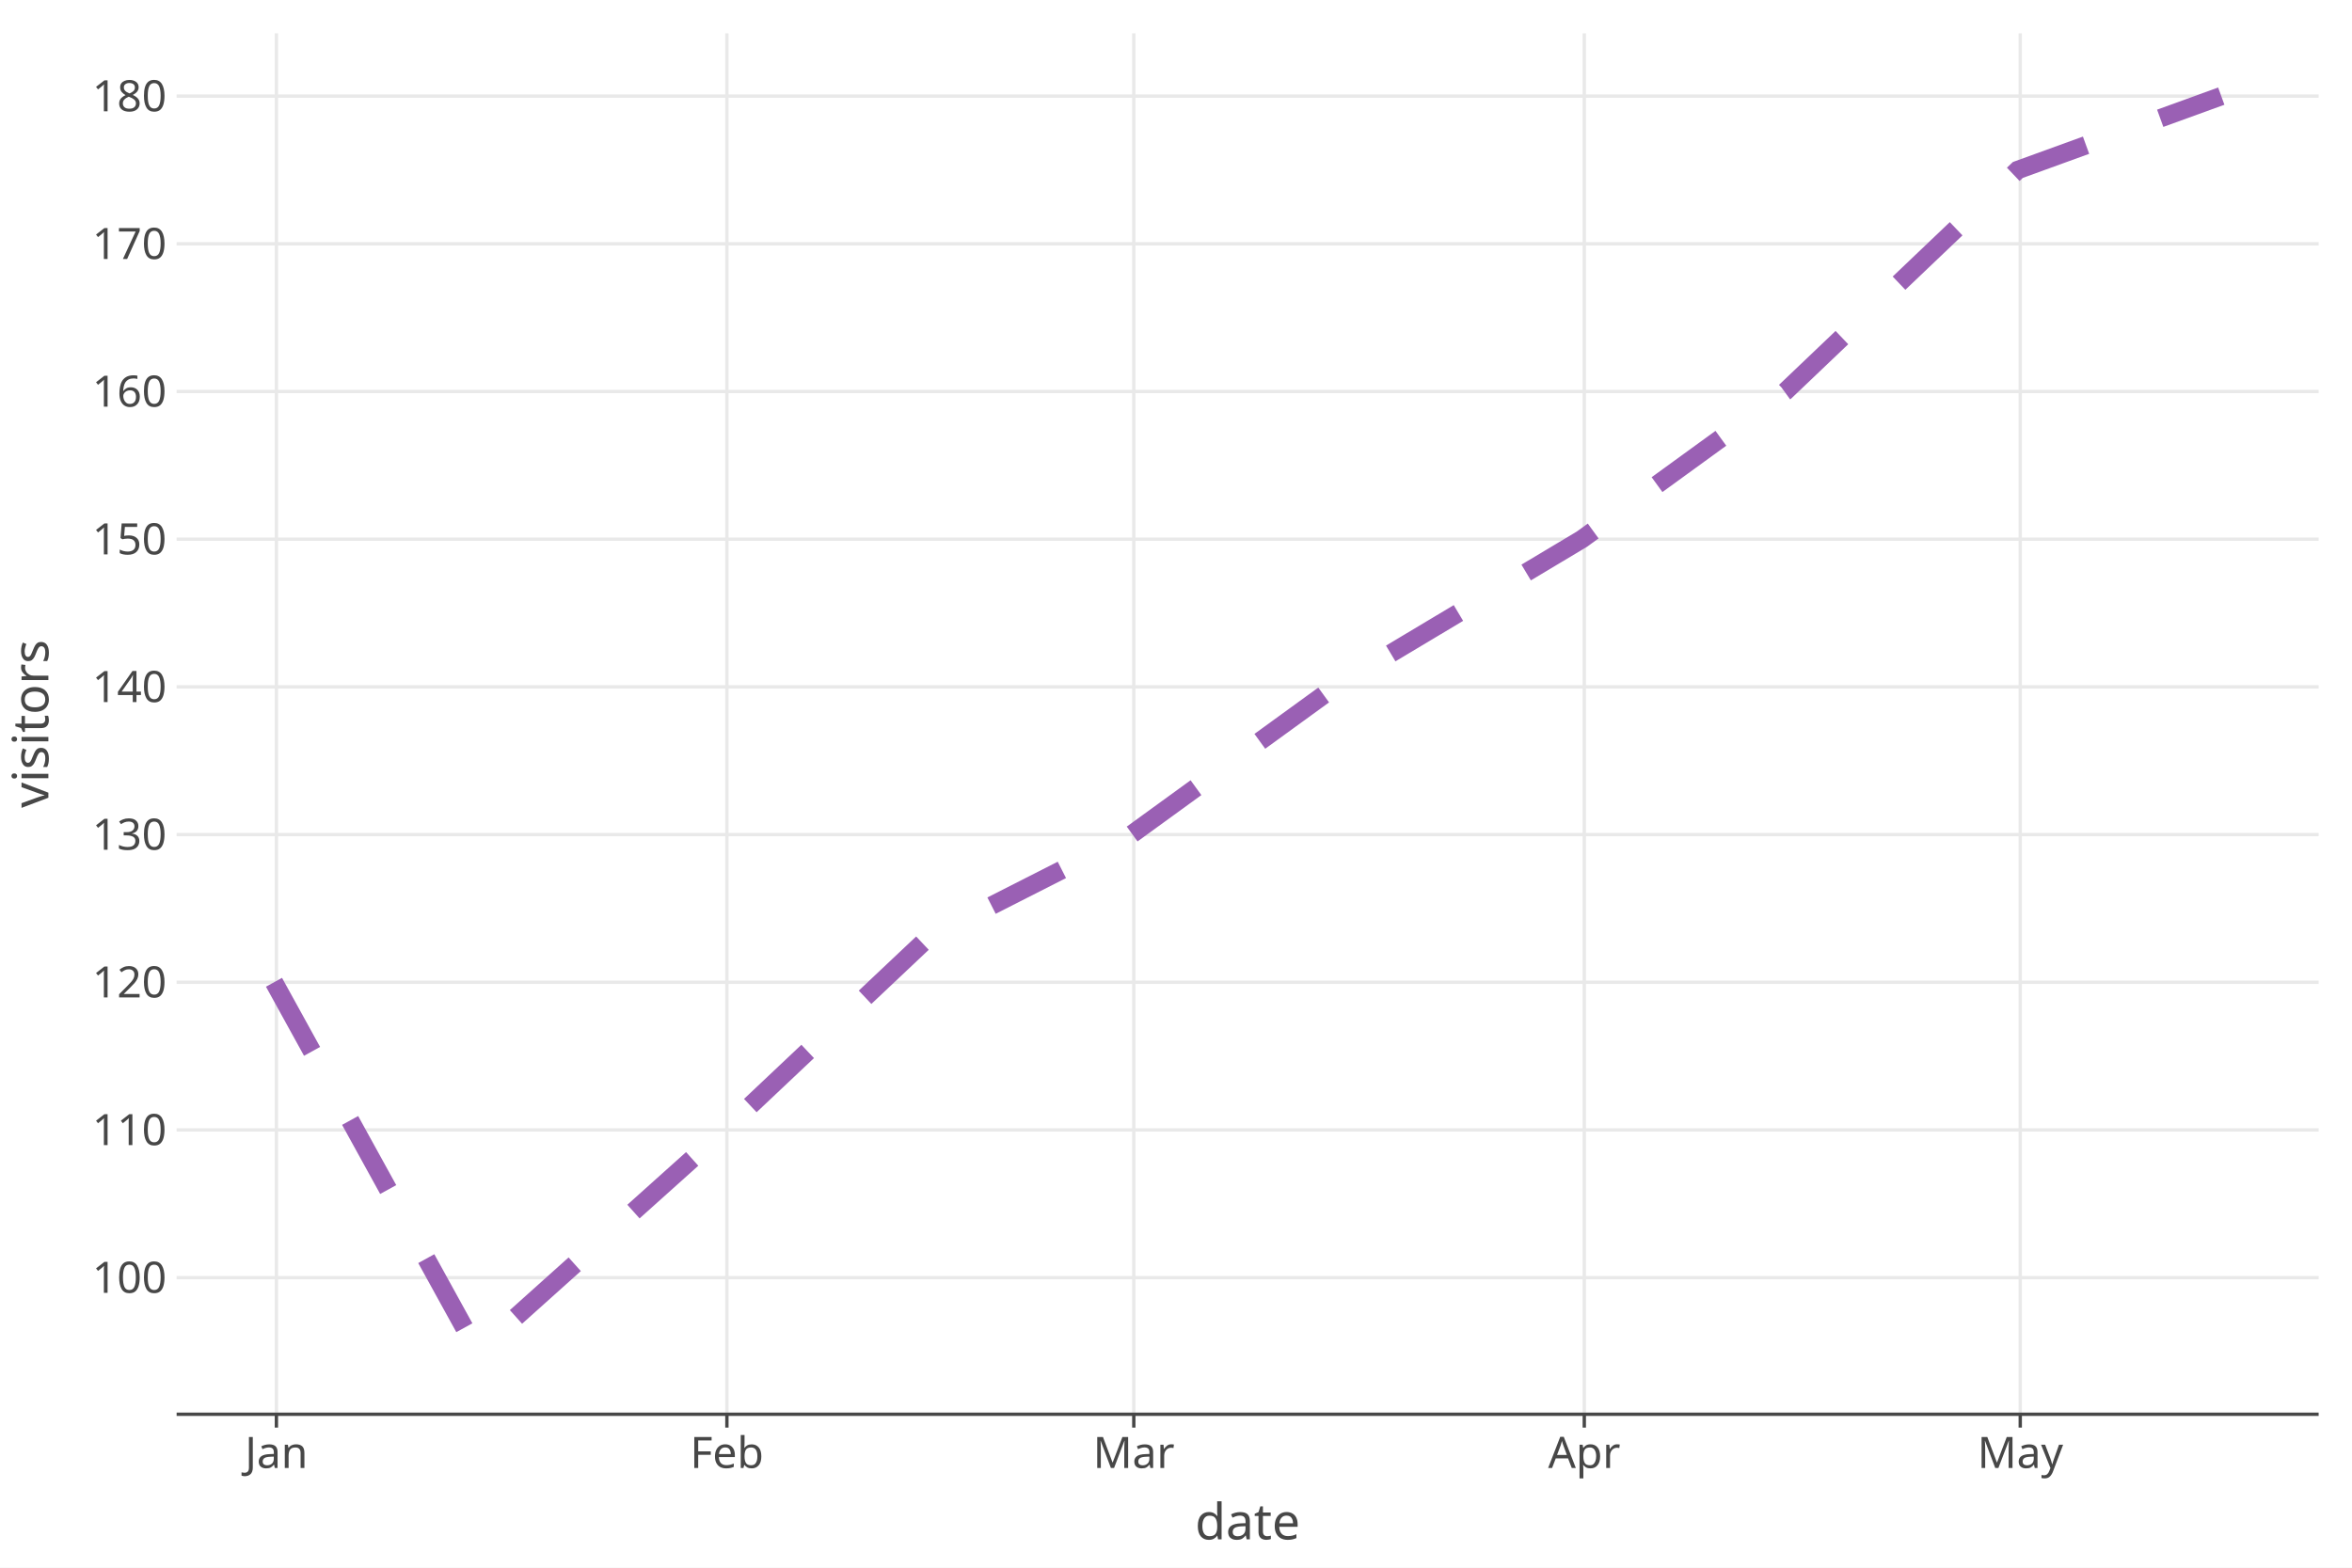
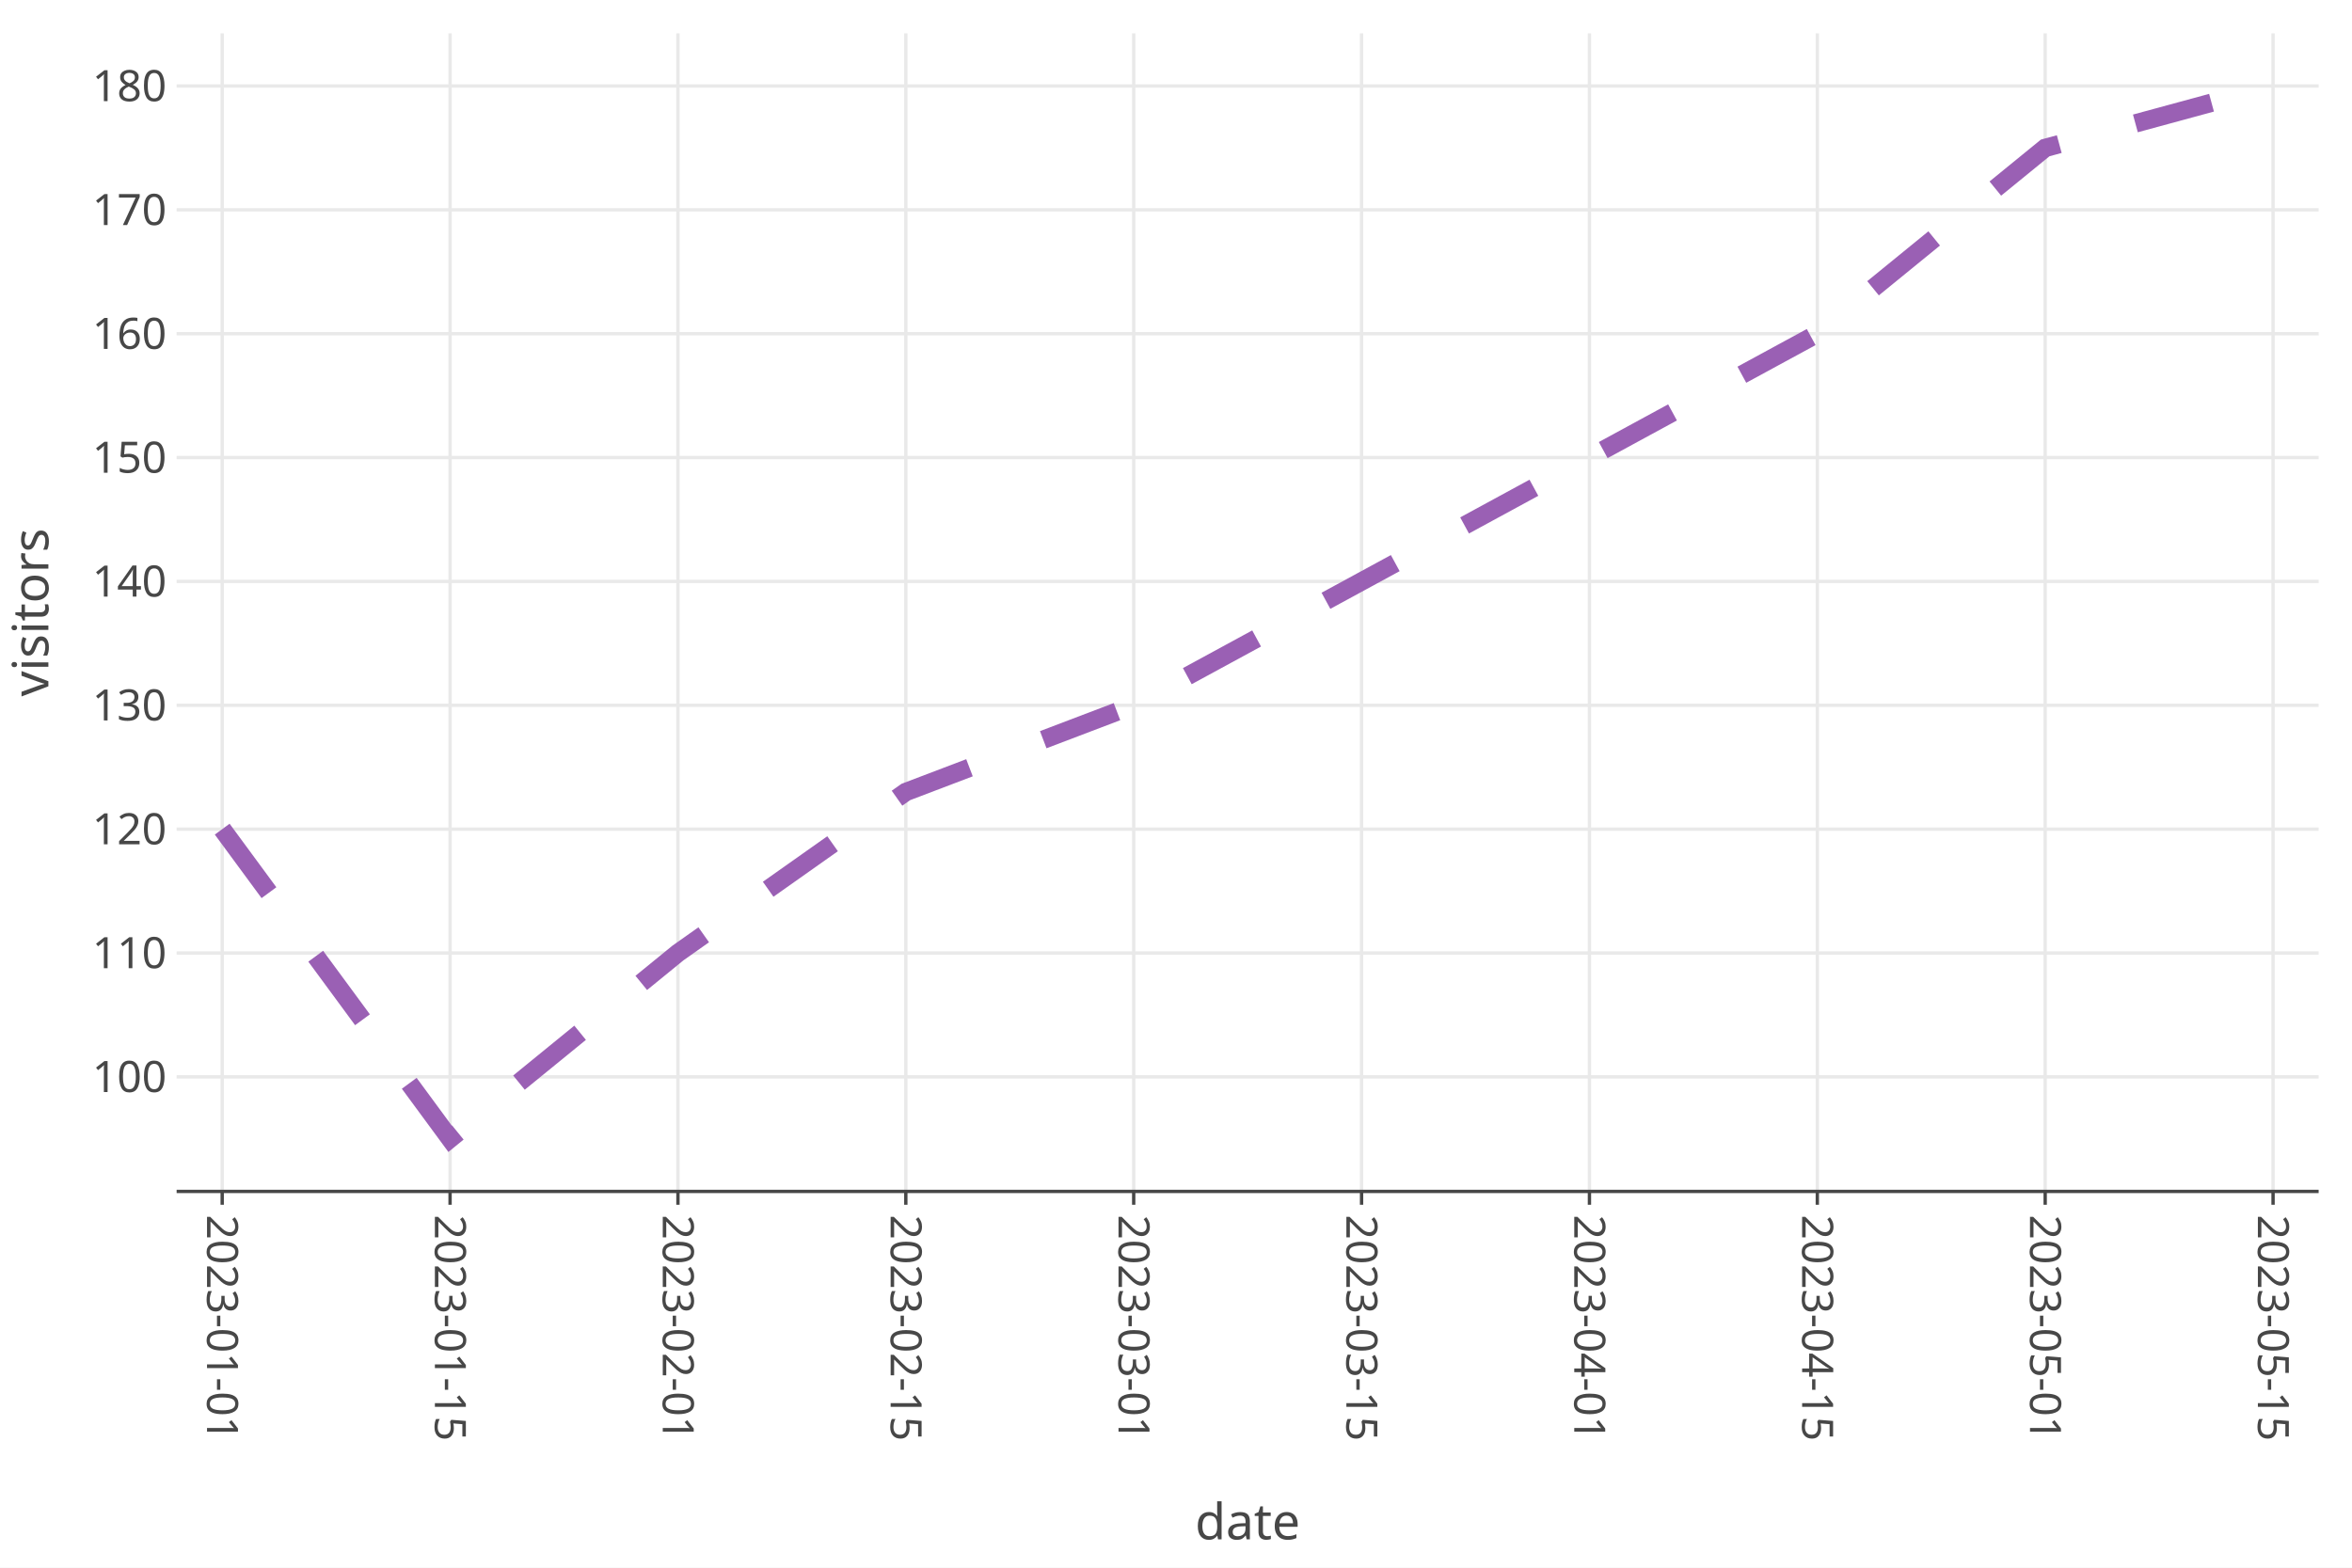
<svg xmlns="http://www.w3.org/2000/svg" class="plt-container" width="705.0" height="470.0">
  <style type="text/css">
  .plt-container {
   font-family: Lucida Grande, sans-serif;
   user-select: none;
   -webkit-user-select: none;
   -moz-user-select: none;
   -ms-user-select: none;
}
text {
   text-rendering: optimizeLegibility;
}
#xXxprefixXx0 .plot-title {
   fill: #474747;
   font-family: Lucida Grande, sans-serif;
   font-size: 16.0px;
   font-weight: normal;
   font-style: normal;   
}
#xXxprefixXx0 .plot-subtitle {
   fill: #474747;
   font-family: Lucida Grande, sans-serif;
   font-size: 15.0px;
   font-weight: normal;
   font-style: normal;   
}
#xXxprefixXx0 .plot-caption {
   fill: #474747;
   font-family: Lucida Grande, sans-serif;
   font-size: 13.0px;
   font-weight: normal;
   font-style: normal;   
}
#xXxprefixXx0 .legend-title {
   fill: #474747;
   font-family: Lucida Grande, sans-serif;
   font-size: 15.0px;
   font-weight: normal;
   font-style: normal;   
}
#xXxprefixXx0 .legend-item {
   fill: #474747;
   font-family: Lucida Grande, sans-serif;
   font-size: 13.0px;
   font-weight: normal;
   font-style: normal;   
}
#xXxprefixXx0 .axis-title-x {
   fill: #474747;
   font-family: Lucida Grande, sans-serif;
   font-size: 15.0px;
   font-weight: normal;
   font-style: normal;   
}
#xXxprefixXx0 .axis-text-x {
   fill: #474747;
   font-family: Lucida Grande, sans-serif;
   font-size: 13.0px;
   font-weight: normal;
   font-style: normal;   
}
#xXxprefixXx2 .axis-tooltip-text-x {
   fill: #ffffff;
   font-family: Lucida Grande, sans-serif;
   font-size: 13.0px;
   font-weight: normal;
   font-style: normal;   
}
#xXxprefixXx0 .axis-title-y {
   fill: #474747;
   font-family: Lucida Grande, sans-serif;
   font-size: 15.0px;
   font-weight: normal;
   font-style: normal;   
}
#xXxprefixXx0 .axis-text-y {
   fill: #474747;
   font-family: Lucida Grande, sans-serif;
   font-size: 13.0px;
   font-weight: normal;
   font-style: normal;   
}
#xXxprefixXx2 .axis-tooltip-text-y {
   fill: #ffffff;
   font-family: Lucida Grande, sans-serif;
   font-size: 13.0px;
   font-weight: normal;
   font-style: normal;   
}
#xXxprefixXx0 .facet-strip-text-x {
   fill: #474747;
   font-family: Lucida Grande, sans-serif;
   font-size: 13.0px;
   font-weight: normal;
   font-style: normal;   
}
#xXxprefixXx0 .facet-strip-text-y {
   fill: #474747;
   font-family: Lucida Grande, sans-serif;
   font-size: 13.0px;
   font-weight: normal;
   font-style: normal;   
}
#xXxprefixXx2 .tooltip-text {
   fill: #474747;
   font-family: Lucida Grande, sans-serif;
   font-size: 13.0px;
   font-weight: normal;
   font-style: normal;   
}
#xXxprefixXx2 .tooltip-title {
   fill: #474747;
   font-family: Lucida Grande, sans-serif;
   font-size: 13.0px;
   font-weight: bold;
   font-style: normal;   
}
#xXxprefixXx2 .tooltip-label {
   fill: #474747;
   font-family: Lucida Grande, sans-serif;
   font-size: 13.0px;
   font-weight: bold;
   font-style: normal;   
}

  </style>
  <g id="xXxprefixXx0">
    <path fill-rule="evenodd" fill="rgb(255,255,255)" fill-opacity="1.0" d="M0.0 0.0 L0.0 470.0 L705.0 470.0 L705.0 0.0 Z">
    </path>
    <g transform="translate(23.0 10.0 ) ">
-       <g transform="translate(29.94182 414.0 ) ">
-         <line x1="29.91" y1="-0.0" x2="29.91" y2="-414.0" stroke="rgb(233,233,233)" stroke-opacity="1.0" stroke-width="1.0">
-         </line>
-         <line x1="164.943" y1="-0.0" x2="164.943" y2="-414.0" stroke="rgb(233,233,233)" stroke-opacity="1.0" stroke-width="1.0">
-         </line>
-         <line x1="286.908" y1="-0.0" x2="286.908" y2="-414.0" stroke="rgb(233,233,233)" stroke-opacity="1.0" stroke-width="1.0">
-         </line>
-         <line x1="421.941" y1="-0.0" x2="421.941" y2="-414.0" stroke="rgb(233,233,233)" stroke-opacity="1.0" stroke-width="1.0">
-         </line>
-         <line x1="552.617" y1="-0.0" x2="552.617" y2="-414.0" stroke="rgb(233,233,233)" stroke-opacity="1.0" stroke-width="1.0">
-         </line>
-         <g transform="translate(29.91044 0.0 ) ">
-           <line stroke-width="1.0" stroke="rgb(71,71,71)" stroke-opacity="1.0" x2="0.0" y2="4.0">
-           </line>
-           <g transform="translate(0.0 7.0 ) ">
-             <text class="axis-text-x" text-anchor="middle" dy="0.7em">
-             Jan
-             </text>
-           </g>
-         </g>
-         <g transform="translate(164.943 0.0 ) ">
-           <line stroke-width="1.0" stroke="rgb(71,71,71)" stroke-opacity="1.0" x2="0.0" y2="4.0">
-           </line>
-           <g transform="translate(0.0 7.0 ) ">
-             <text class="axis-text-x" text-anchor="middle" dy="0.7em">
-             Feb
-             </text>
-           </g>
-         </g>
-         <g transform="translate(286.908 0.0 ) ">
-           <line stroke-width="1.0" stroke="rgb(71,71,71)" stroke-opacity="1.0" x2="0.0" y2="4.0">
-           </line>
-           <g transform="translate(0.0 7.0 ) ">
-             <text class="axis-text-x" text-anchor="middle" dy="0.7em">
-             Mar
-             </text>
-           </g>
-         </g>
-         <g transform="translate(421.9405 0.0 ) ">
-           <line stroke-width="1.0" stroke="rgb(71,71,71)" stroke-opacity="1.0" x2="0.0" y2="4.0">
-           </line>
-           <g transform="translate(0.0 7.0 ) ">
-             <text class="axis-text-x" text-anchor="middle" dy="0.7em">
-             Apr
-             </text>
-           </g>
-         </g>
-         <g transform="translate(552.6172 0.0 ) ">
-           <line stroke-width="1.0" stroke="rgb(71,71,71)" stroke-opacity="1.0" x2="0.0" y2="4.0">
-           </line>
-           <g transform="translate(0.0 7.0 ) ">
-             <text class="axis-text-x" text-anchor="middle" dy="0.7em">
-             May
+       <g transform="translate(29.94182 347.1939 ) ">
+         <line x1="13.661" y1="-0.0" x2="13.661" y2="-347.194" stroke="rgb(233,233,233)" stroke-opacity="1.0" stroke-width="1.0">
+         </line>
+         <line x1="81.965" y1="-0.0" x2="81.965" y2="-347.194" stroke="rgb(233,233,233)" stroke-opacity="1.0" stroke-width="1.0">
+         </line>
+         <line x1="150.269" y1="-0.0" x2="150.269" y2="-347.194" stroke="rgb(233,233,233)" stroke-opacity="1.0" stroke-width="1.0">
+         </line>
+         <line x1="218.573" y1="-0.0" x2="218.573" y2="-347.194" stroke="rgb(233,233,233)" stroke-opacity="1.0" stroke-width="1.0">
+         </line>
+         <line x1="286.877" y1="-0.0" x2="286.877" y2="-347.194" stroke="rgb(233,233,233)" stroke-opacity="1.0" stroke-width="1.0">
+         </line>
+         <line x1="355.181" y1="-0.0" x2="355.181" y2="-347.194" stroke="rgb(233,233,233)" stroke-opacity="1.0" stroke-width="1.0">
+         </line>
+         <line x1="423.485" y1="-0.0" x2="423.485" y2="-347.194" stroke="rgb(233,233,233)" stroke-opacity="1.0" stroke-width="1.0">
+         </line>
+         <line x1="491.789" y1="-0.0" x2="491.789" y2="-347.194" stroke="rgb(233,233,233)" stroke-opacity="1.0" stroke-width="1.0">
+         </line>
+         <line x1="560.093" y1="-0.0" x2="560.093" y2="-347.194" stroke="rgb(233,233,233)" stroke-opacity="1.0" stroke-width="1.0">
+         </line>
+         <line x1="628.397" y1="-0.0" x2="628.397" y2="-347.194" stroke="rgb(233,233,233)" stroke-opacity="1.0" stroke-width="1.0">
+         </line>
+         <g transform="translate(13.66081 0.0 ) ">
+           <line stroke-width="1.0" stroke="rgb(71,71,71)" stroke-opacity="1.0" x2="0.0" y2="4.0">
+           </line>
+           <g transform="translate(0.0 7.0 ) rotate(90.0 ) ">
+             <text class="axis-text-x" dy="0.35em">
+             2023-01-01
+             </text>
+           </g>
+         </g>
+         <g transform="translate(81.96487 0.0 ) ">
+           <line stroke-width="1.0" stroke="rgb(71,71,71)" stroke-opacity="1.0" x2="0.0" y2="4.0">
+           </line>
+           <g transform="translate(0.0 7.0 ) rotate(90.0 ) ">
+             <text class="axis-text-x" dy="0.35em">
+             2023-01-15
+             </text>
+           </g>
+         </g>
+         <g transform="translate(150.2689 0.0 ) ">
+           <line stroke-width="1.0" stroke="rgb(71,71,71)" stroke-opacity="1.0" x2="0.0" y2="4.0">
+           </line>
+           <g transform="translate(0.0 7.0 ) rotate(90.0 ) ">
+             <text class="axis-text-x" dy="0.35em">
+             2023-02-01
+             </text>
+           </g>
+         </g>
+         <g transform="translate(218.573 0.0 ) ">
+           <line stroke-width="1.0" stroke="rgb(71,71,71)" stroke-opacity="1.0" x2="0.0" y2="4.0">
+           </line>
+           <g transform="translate(0.0 7.0 ) rotate(90.0 ) ">
+             <text class="axis-text-x" dy="0.35em">
+             2023-02-15
+             </text>
+           </g>
+         </g>
+         <g transform="translate(286.8771 0.0 ) ">
+           <line stroke-width="1.0" stroke="rgb(71,71,71)" stroke-opacity="1.0" x2="0.0" y2="4.0">
+           </line>
+           <g transform="translate(0.0 7.0 ) rotate(90.0 ) ">
+             <text class="axis-text-x" dy="0.35em">
+             2023-03-01
+             </text>
+           </g>
+         </g>
+         <g transform="translate(355.1811 0.0 ) ">
+           <line stroke-width="1.0" stroke="rgb(71,71,71)" stroke-opacity="1.0" x2="0.0" y2="4.0">
+           </line>
+           <g transform="translate(0.0 7.0 ) rotate(90.0 ) ">
+             <text class="axis-text-x" dy="0.35em">
+             2023-03-15
+             </text>
+           </g>
+         </g>
+         <g transform="translate(423.4852 0.0 ) ">
+           <line stroke-width="1.0" stroke="rgb(71,71,71)" stroke-opacity="1.0" x2="0.0" y2="4.0">
+           </line>
+           <g transform="translate(0.0 7.0 ) rotate(90.0 ) ">
+             <text class="axis-text-x" dy="0.35em">
+             2023-04-01
+             </text>
+           </g>
+         </g>
+         <g transform="translate(491.7892 0.0 ) ">
+           <line stroke-width="1.0" stroke="rgb(71,71,71)" stroke-opacity="1.0" x2="0.0" y2="4.0">
+           </line>
+           <g transform="translate(0.0 7.0 ) rotate(90.0 ) ">
+             <text class="axis-text-x" dy="0.35em">
+             2023-04-15
+             </text>
+           </g>
+         </g>
+         <g transform="translate(560.0933 0.0 ) ">
+           <line stroke-width="1.0" stroke="rgb(71,71,71)" stroke-opacity="1.0" x2="0.0" y2="4.0">
+           </line>
+           <g transform="translate(0.0 7.0 ) rotate(90.0 ) ">
+             <text class="axis-text-x" dy="0.35em">
+             2023-05-01
+             </text>
+           </g>
+         </g>
+         <g transform="translate(628.3974 0.0 ) ">
+           <line stroke-width="1.0" stroke="rgb(71,71,71)" stroke-opacity="1.0" x2="0.0" y2="4.0">
+           </line>
+           <g transform="translate(0.0 7.0 ) rotate(90.0 ) ">
+             <text class="axis-text-x" dy="0.35em">
+             2023-05-15
            </text>
          </g>
        </g>
        <line x1="0.0" y1="0.0" x2="642.058" y2="0.0" stroke-width="1.0" stroke="rgb(71,71,71)" stroke-opacity="1.0">
        </line>
      </g>
      <g transform="translate(29.94182 0.0 ) ">
-         <line x1="0.0" y1="373.043" x2="642.058" y2="373.043" stroke="rgb(233,233,233)" stroke-opacity="1.0" stroke-width="1.0">
-         </line>
-         <line x1="0.0" y1="328.765" x2="642.058" y2="328.765" stroke="rgb(233,233,233)" stroke-opacity="1.0" stroke-width="1.0">
-         </line>
-         <line x1="0.0" y1="284.487" x2="642.058" y2="284.487" stroke="rgb(233,233,233)" stroke-opacity="1.0" stroke-width="1.0">
-         </line>
-         <line x1="0.0" y1="240.209" x2="642.058" y2="240.209" stroke="rgb(233,233,233)" stroke-opacity="1.0" stroke-width="1.0">
-         </line>
-         <line x1="0.0" y1="195.93" x2="642.058" y2="195.93" stroke="rgb(233,233,233)" stroke-opacity="1.0" stroke-width="1.0">
-         </line>
-         <line x1="0.0" y1="151.652" x2="642.058" y2="151.652" stroke="rgb(233,233,233)" stroke-opacity="1.0" stroke-width="1.0">
-         </line>
-         <line x1="0.0" y1="107.374" x2="642.058" y2="107.374" stroke="rgb(233,233,233)" stroke-opacity="1.0" stroke-width="1.0">
-         </line>
-         <line x1="0.0" y1="63.096" x2="642.058" y2="63.096" stroke="rgb(233,233,233)" stroke-opacity="1.0" stroke-width="1.0">
-         </line>
-         <line x1="0.0" y1="18.818" x2="642.058" y2="18.818" stroke="rgb(233,233,233)" stroke-opacity="1.0" stroke-width="1.0">
-         </line>
-         <g transform="translate(0.0 373.0428 ) ">
+         <line x1="0.0" y1="312.846" x2="642.058" y2="312.846" stroke="rgb(233,233,233)" stroke-opacity="1.0" stroke-width="1.0">
+         </line>
+         <line x1="0.0" y1="275.713" x2="642.058" y2="275.713" stroke="rgb(233,233,233)" stroke-opacity="1.0" stroke-width="1.0">
+         </line>
+         <line x1="0.0" y1="238.58" x2="642.058" y2="238.58" stroke="rgb(233,233,233)" stroke-opacity="1.0" stroke-width="1.0">
+         </line>
+         <line x1="0.0" y1="201.447" x2="642.058" y2="201.447" stroke="rgb(233,233,233)" stroke-opacity="1.0" stroke-width="1.0">
+         </line>
+         <line x1="0.0" y1="164.314" x2="642.058" y2="164.314" stroke="rgb(233,233,233)" stroke-opacity="1.0" stroke-width="1.0">
+         </line>
+         <line x1="0.0" y1="127.181" x2="642.058" y2="127.181" stroke="rgb(233,233,233)" stroke-opacity="1.0" stroke-width="1.0">
+         </line>
+         <line x1="0.0" y1="90.048" x2="642.058" y2="90.048" stroke="rgb(233,233,233)" stroke-opacity="1.0" stroke-width="1.0">
+         </line>
+         <line x1="0.0" y1="52.915" x2="642.058" y2="52.915" stroke="rgb(233,233,233)" stroke-opacity="1.0" stroke-width="1.0">
+         </line>
+         <line x1="0.0" y1="15.782" x2="642.058" y2="15.782" stroke="rgb(233,233,233)" stroke-opacity="1.0" stroke-width="1.0">
+         </line>
+         <g transform="translate(0.0 312.8459 ) ">
          <g transform="translate(-3.0 0.0 ) ">
            <text class="axis-text-y" text-anchor="end" dy="0.35em">
            100
            </text>
          </g>
        </g>
-         <g transform="translate(0.0 328.7647 ) ">
+         <g transform="translate(0.0 275.7128 ) ">
          <g transform="translate(-3.0 0.0 ) ">
            <text class="axis-text-y" text-anchor="end" dy="0.35em">
            110
            </text>
          </g>
        </g>
-         <g transform="translate(0.0 284.4866 ) ">
+         <g transform="translate(0.0 238.5798 ) ">
          <g transform="translate(-3.0 0.0 ) ">
            <text class="axis-text-y" text-anchor="end" dy="0.35em">
            120
            </text>
          </g>
        </g>
-         <g transform="translate(0.0 240.2086 ) ">
+         <g transform="translate(0.0 201.4468 ) ">
          <g transform="translate(-3.0 0.0 ) ">
            <text class="axis-text-y" text-anchor="end" dy="0.35em">
            130
            </text>
          </g>
        </g>
-         <g transform="translate(0.0 195.9305 ) ">
+         <g transform="translate(0.0 164.3137 ) ">
          <g transform="translate(-3.0 0.0 ) ">
            <text class="axis-text-y" text-anchor="end" dy="0.35em">
            140
            </text>
          </g>
        </g>
-         <g transform="translate(0.0 151.6524 ) ">
+         <g transform="translate(0.0 127.1807 ) ">
          <g transform="translate(-3.0 0.0 ) ">
            <text class="axis-text-y" text-anchor="end" dy="0.35em">
            150
            </text>
          </g>
        </g>
-         <g transform="translate(0.0 107.3743 ) ">
+         <g transform="translate(0.0 90.04763 ) ">
          <g transform="translate(-3.0 0.0 ) ">
            <text class="axis-text-y" text-anchor="end" dy="0.35em">
            160
            </text>
          </g>
        </g>
-         <g transform="translate(0.0 63.09626 ) ">
+         <g transform="translate(0.0 52.91459 ) ">
          <g transform="translate(-3.0 0.0 ) ">
            <text class="axis-text-y" text-anchor="end" dy="0.35em">
            170
            </text>
          </g>
        </g>
-         <g transform="translate(0.0 18.81818 ) ">
+         <g transform="translate(0.0 15.78154 ) ">
          <g transform="translate(-3.0 0.0 ) ">
            <text class="axis-text-y" text-anchor="end" dy="0.35em">
            180
            </text>
          </g>
        </g>
      </g>
-       <g transform="translate(29.94182 0.0 ) " clip-path="url(#xXxprefixXx1)" clip-bounds-jfx="[rect (0.0, 0.0), (642.058, 414.0)]">
+       <g transform="translate(29.94182 0.0 ) " clip-path="url(#xXxprefixXx1)" clip-bounds-jfx="[rect (0.0, 0.0), (642.058, 347.194)]">
        <defs>
          <clipPath id="xXxprefixXx1">
-             <rect x="0.0" y="0.0" width="642.058" height="414.0">
+             <rect x="0.0" y="0.0" width="642.058" height="347.194">
            </rect>
          </clipPath>
        </defs>
        <g>
-           <path d="M29.184 284.487 L29.184 284.487 L90.167 395.182 L164.217 328.765 L225.2 271.203 L286.182 240.209 L347.164 195.93 L421.215 151.652 L482.197 107.374 L551.891 40.957 L612.874 18.818 " fill="none" stroke-width="5.5" stroke="rgb(154,96,180)" stroke-opacity="1.0" stroke-dasharray="23.65,23.65">
+           <path d="M13.661 238.58 L13.661 238.58 L81.965 331.412 L150.269 275.713 L218.573 227.44 L286.877 201.447 L355.181 164.314 L423.485 127.181 L491.789 90.048 L560.093 34.348 L628.397 15.782 " fill="none" stroke-width="5.5" stroke="rgb(154,96,180)" stroke-opacity="1.0" stroke-dasharray="23.65,23.65">
          </path>
        </g>
      </g>
    </g>
-     <g transform="translate(14.5 217.0 ) rotate(-90.0 ) ">
+     <g transform="translate(14.5 183.597 ) rotate(-90.0 ) ">
      <text class="axis-title-y" y="0.0" text-anchor="middle">
      visitors
      </text>
    </g>
    <g transform="translate(373.9709 461.5 ) ">
      <text class="axis-title-x" y="0.0" text-anchor="middle">
      date
      </text>
    </g>
    <path fill="rgb(0,0,0)" fill-opacity="0.0" stroke="rgb(71,71,71)" stroke-opacity="1.0" stroke-width="0.0" d="M0.0 0.0 L0.0 470.0 L705.0 470.0 L705.0 0.0 Z">
    </path>
  </g>
  <g id="xXxprefixXx2">
  </g>
</svg>
